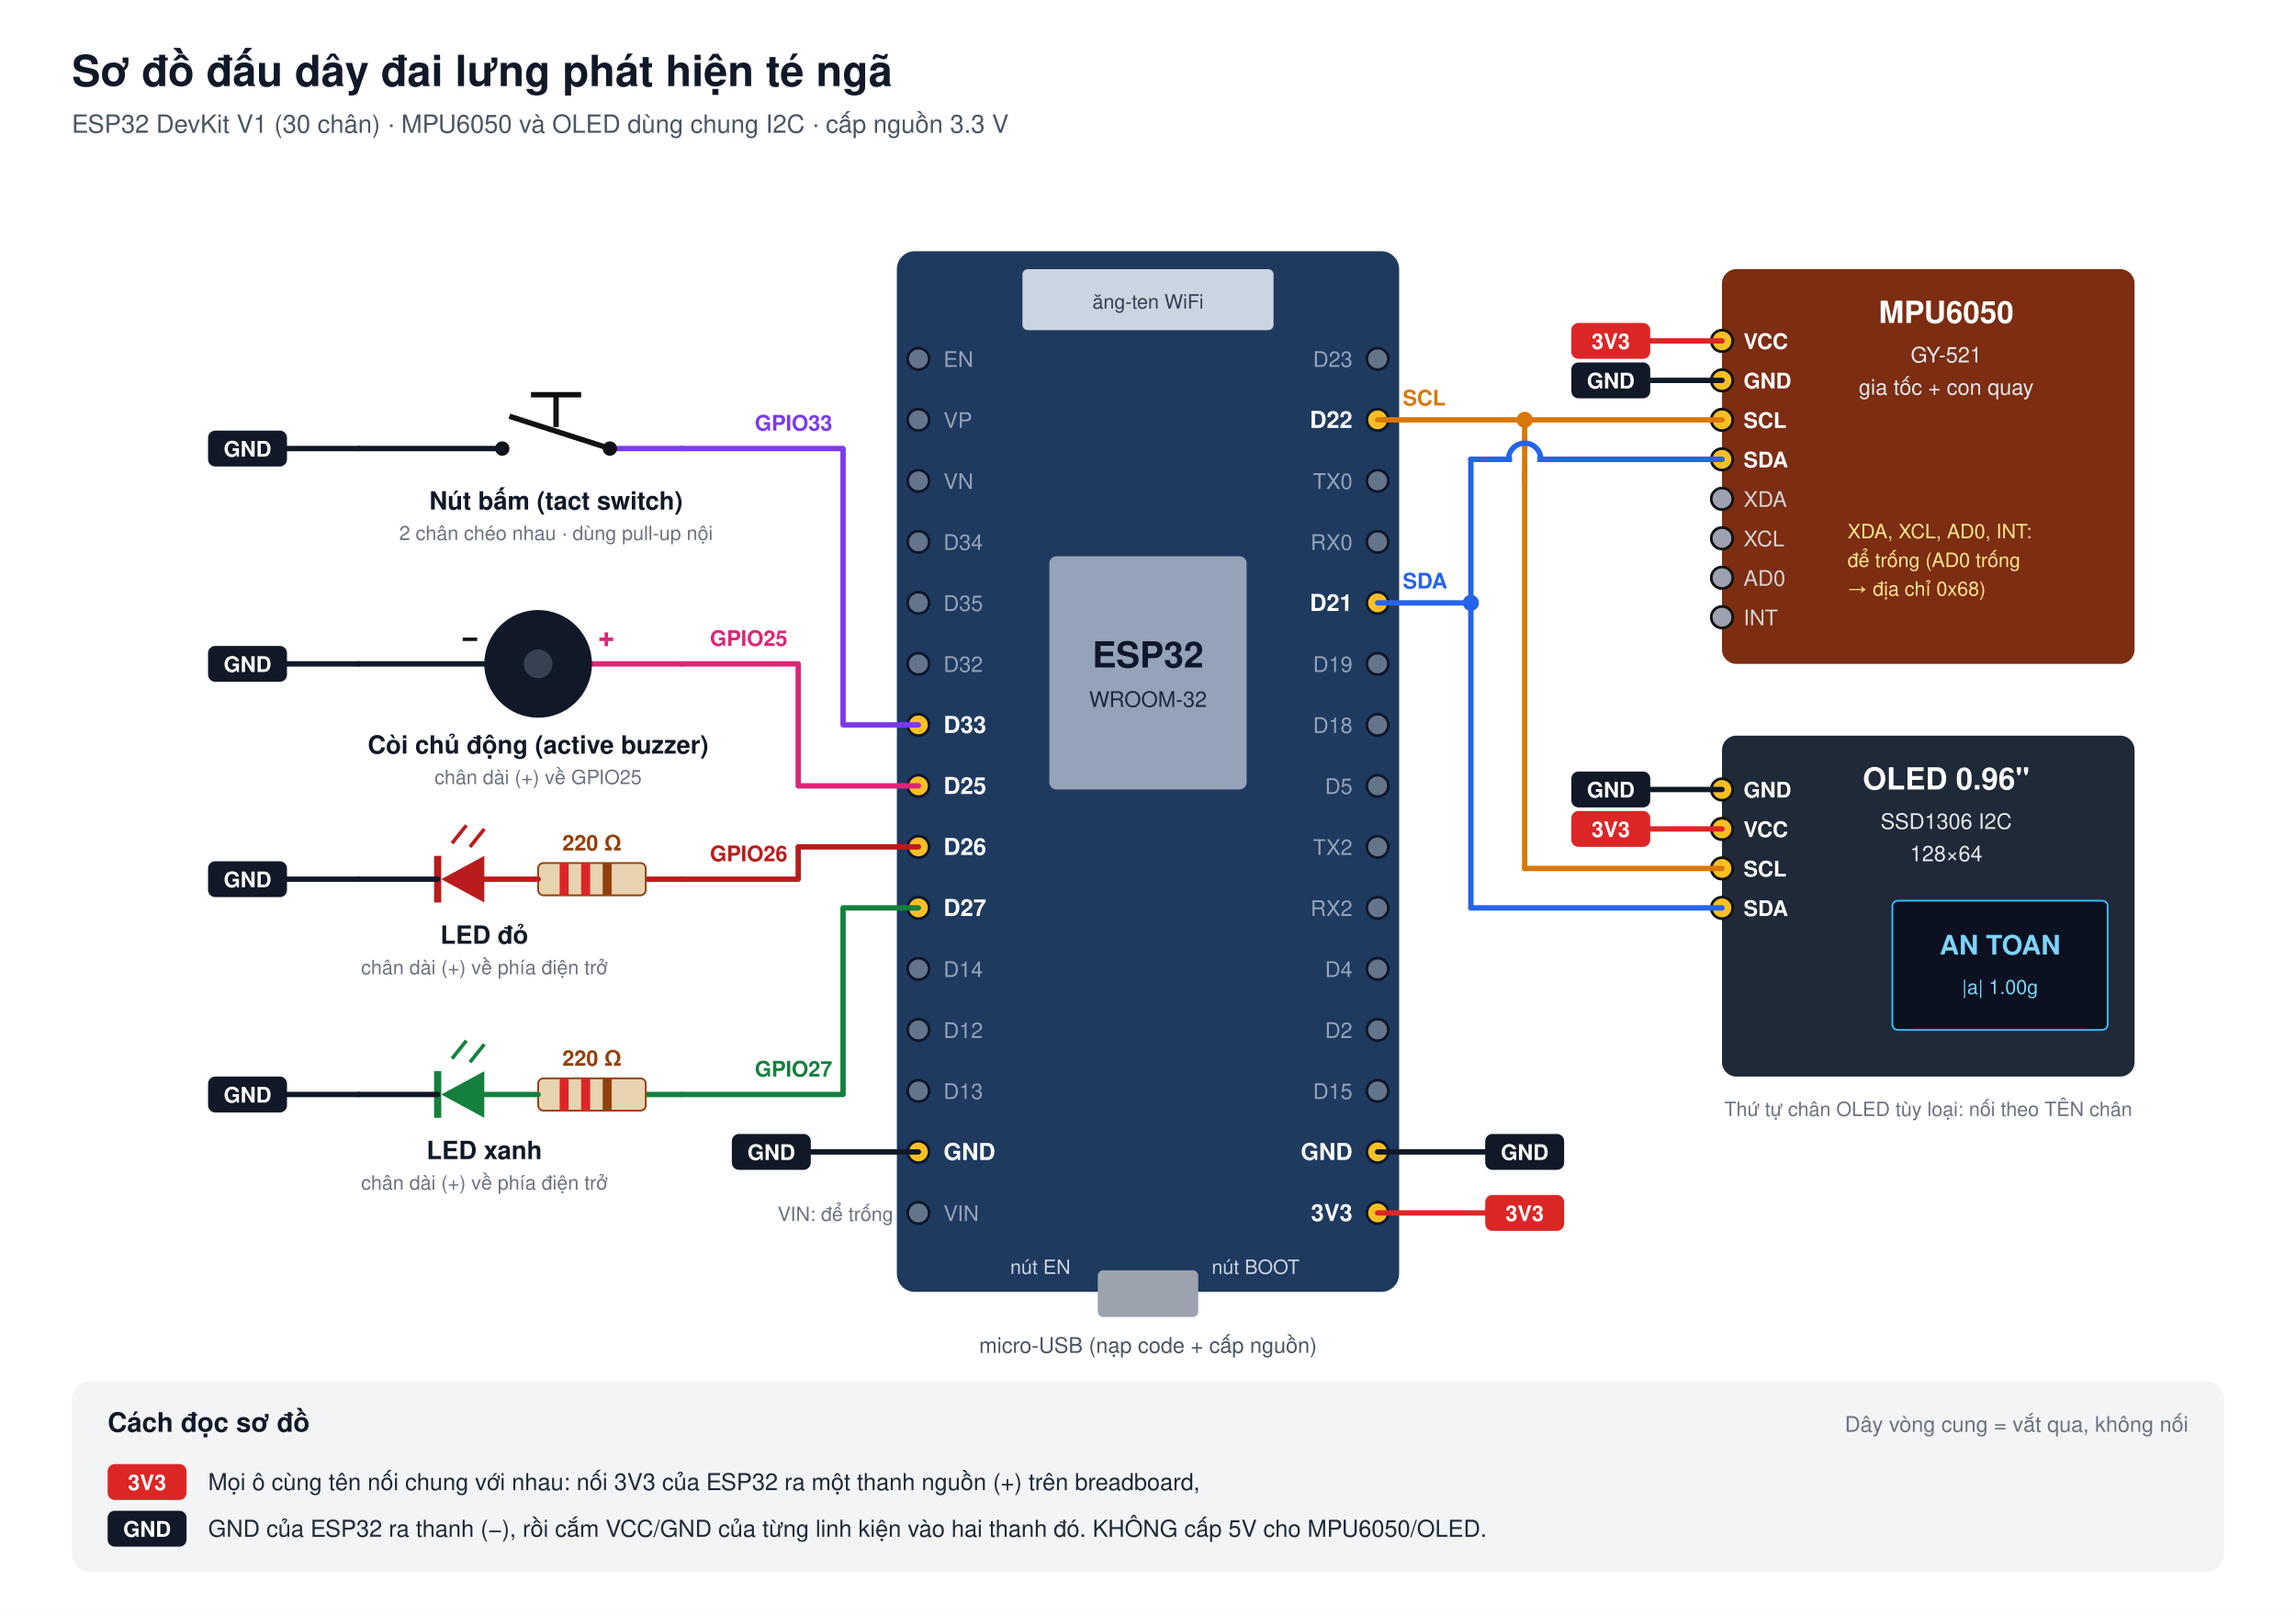
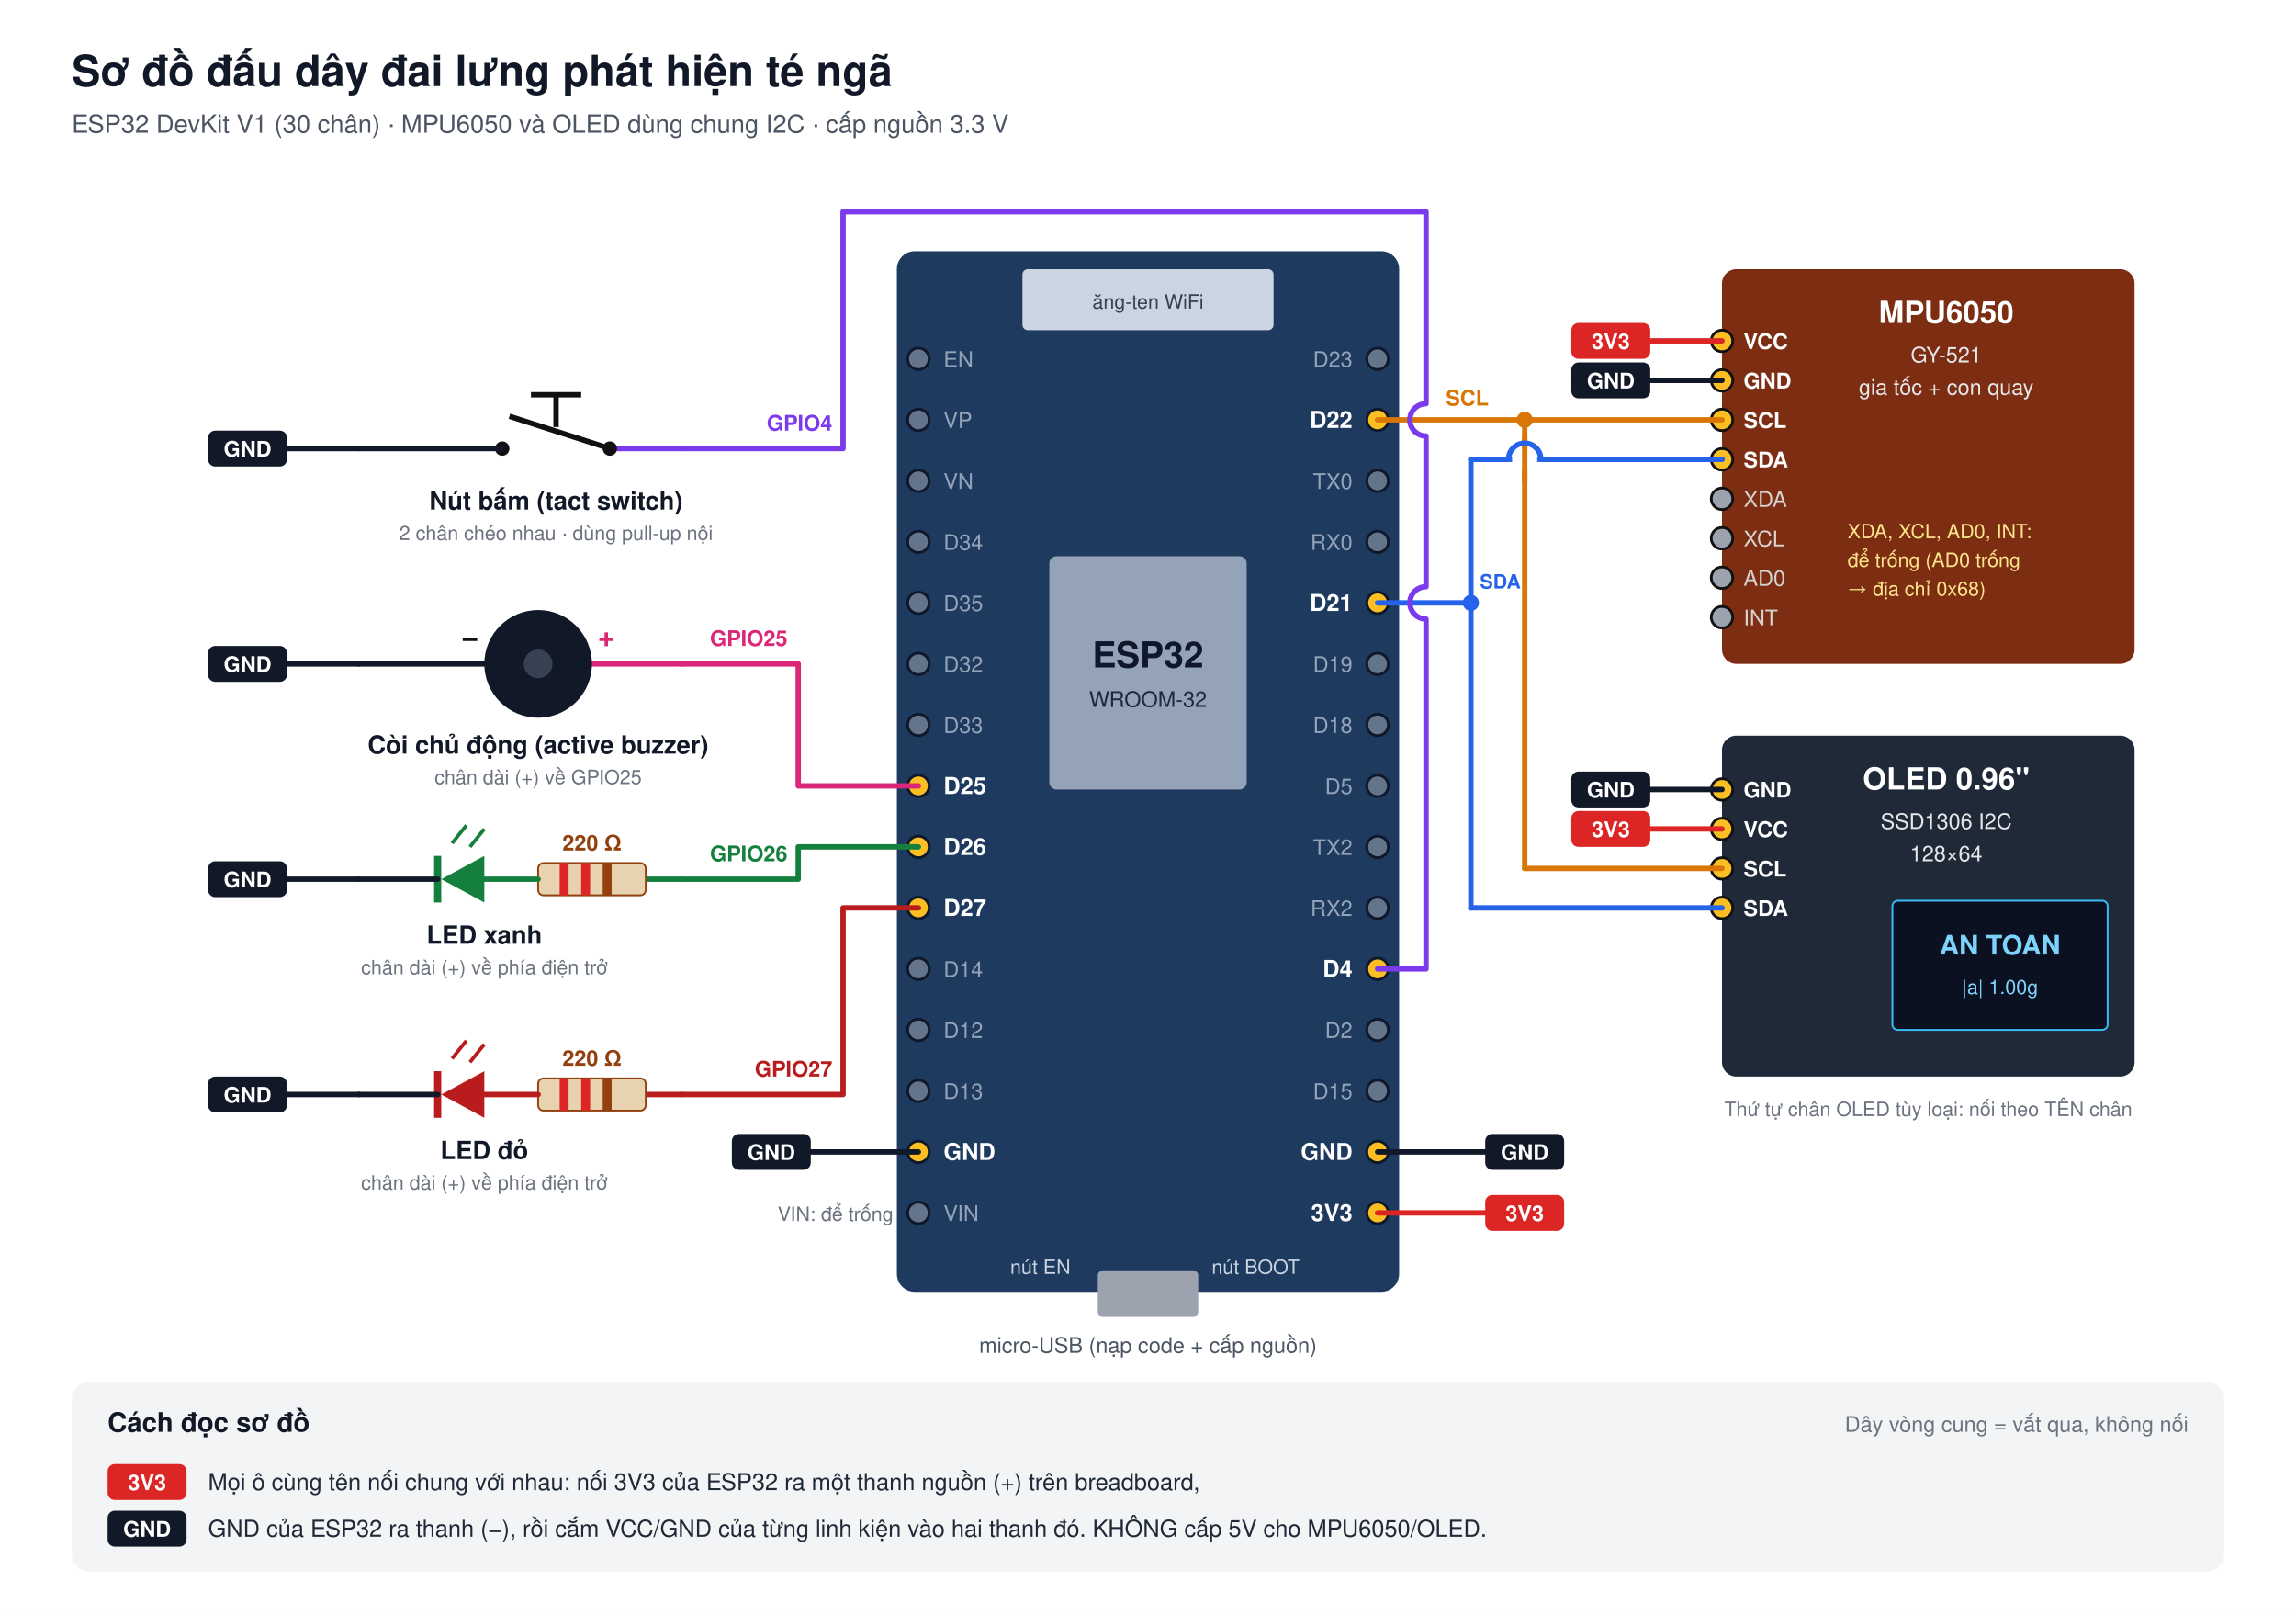
<svg xmlns="http://www.w3.org/2000/svg" viewBox="0 0 1280 900" width="1280" height="900" font-family="-apple-system,Segoe UI,Helvetica,Arial,sans-serif">
  <rect width="1280" height="900" fill="#ffffff" />
  <text x="40" y="48" font-size="24" text-anchor="start" font-weight="bold" fill="#111827">Sơ đồ đấu dây đai lưng phát hiện té ngã</text>
  <text x="40" y="74" font-size="14" text-anchor="start" font-weight="normal" fill="#4b5563">ESP32 DevKit V1 (30 chân) · MPU6050 và OLED dùng chung I2C · cấp nguồn 3.3 V</text>
  <rect x="500" y="140" width="280" height="580" rx="10" fill="#1e3a5f" />
  <rect x="570" y="150" width="140" height="34" rx="3" fill="#cbd5e1" />
  <text x="640.0" y="172" font-size="11" text-anchor="middle" font-weight="normal" fill="#334155">ăng-ten WiFi</text>
  <rect x="585" y="310" width="110" height="130" rx="4" fill="#94a3b8" />
  <text x="640.0" y="372" font-size="20" text-anchor="middle" font-weight="bold" fill="#0f172a">ESP32</text>
  <text x="640.0" y="394" font-size="12" text-anchor="middle" font-weight="normal" fill="#1e293b">WROOM-32</text>
  <rect x="612.0" y="708" width="56" height="26" rx="3" fill="#9ca3af" />
  <text x="640.0" y="754" font-size="12" text-anchor="middle" font-weight="normal" fill="#4b5563">micro-USB (nạp code + cấp nguồn)</text>
  <text x="580" y="710" font-size="11" text-anchor="middle" font-weight="normal" fill="#cbd5e1">nút EN</text>
  <text x="700" y="710" font-size="11" text-anchor="middle" font-weight="normal" fill="#cbd5e1">nút BOOT</text>
  <circle cx="512" cy="200" r="6" fill="#64748b" stroke="#0f172a" stroke-width="1.5" />
  <text x="526" y="204.5" font-size="12" text-anchor="start" font-weight="normal" fill="#94a3b8">EN</text>
  <circle cx="768" cy="200" r="6" fill="#64748b" stroke="#0f172a" stroke-width="1.5" />
  <text x="754" y="204.5" font-size="12" text-anchor="end" font-weight="normal" fill="#94a3b8">D23</text>
  <circle cx="512" cy="234" r="6" fill="#64748b" stroke="#0f172a" stroke-width="1.5" />
  <text x="526" y="238.5" font-size="12" text-anchor="start" font-weight="normal" fill="#94a3b8">VP</text>
  <circle cx="768" cy="234" r="6" fill="#fbbf24" stroke="#0f172a" stroke-width="1.5" />
  <text x="754" y="238.5" font-size="13" text-anchor="end" font-weight="bold" fill="#ffffff">D22</text>
  <circle cx="512" cy="268" r="6" fill="#64748b" stroke="#0f172a" stroke-width="1.5" />
  <text x="526" y="272.5" font-size="12" text-anchor="start" font-weight="normal" fill="#94a3b8">VN</text>
  <circle cx="768" cy="268" r="6" fill="#64748b" stroke="#0f172a" stroke-width="1.5" />
  <text x="754" y="272.5" font-size="12" text-anchor="end" font-weight="normal" fill="#94a3b8">TX0</text>
  <circle cx="512" cy="302" r="6" fill="#64748b" stroke="#0f172a" stroke-width="1.5" />
  <text x="526" y="306.5" font-size="12" text-anchor="start" font-weight="normal" fill="#94a3b8">D34</text>
  <circle cx="768" cy="302" r="6" fill="#64748b" stroke="#0f172a" stroke-width="1.5" />
  <text x="754" y="306.5" font-size="12" text-anchor="end" font-weight="normal" fill="#94a3b8">RX0</text>
  <circle cx="512" cy="336" r="6" fill="#64748b" stroke="#0f172a" stroke-width="1.5" />
  <text x="526" y="340.5" font-size="12" text-anchor="start" font-weight="normal" fill="#94a3b8">D35</text>
  <circle cx="768" cy="336" r="6" fill="#fbbf24" stroke="#0f172a" stroke-width="1.5" />
  <text x="754" y="340.5" font-size="13" text-anchor="end" font-weight="bold" fill="#ffffff">D21</text>
  <circle cx="512" cy="370" r="6" fill="#64748b" stroke="#0f172a" stroke-width="1.5" />
  <text x="526" y="374.5" font-size="12" text-anchor="start" font-weight="normal" fill="#94a3b8">D32</text>
  <circle cx="768" cy="370" r="6" fill="#64748b" stroke="#0f172a" stroke-width="1.5" />
  <text x="754" y="374.5" font-size="12" text-anchor="end" font-weight="normal" fill="#94a3b8">D19</text>
-   <circle cx="512" cy="404" r="6" fill="#fbbf24" stroke="#0f172a" stroke-width="1.5" />
-   <text x="526" y="408.5" font-size="13" text-anchor="start" font-weight="bold" fill="#ffffff">D33</text>
+   <circle cx="512" cy="404" r="6" fill="#64748b" stroke="#0f172a" stroke-width="1.5" />
+   <text x="526" y="408.5" font-size="12" text-anchor="start" font-weight="normal" fill="#94a3b8">D33</text>
  <circle cx="768" cy="404" r="6" fill="#64748b" stroke="#0f172a" stroke-width="1.5" />
  <text x="754" y="408.5" font-size="12" text-anchor="end" font-weight="normal" fill="#94a3b8">D18</text>
  <circle cx="512" cy="438" r="6" fill="#fbbf24" stroke="#0f172a" stroke-width="1.5" />
  <text x="526" y="442.5" font-size="13" text-anchor="start" font-weight="bold" fill="#ffffff">D25</text>
  <circle cx="768" cy="438" r="6" fill="#64748b" stroke="#0f172a" stroke-width="1.5" />
  <text x="754" y="442.5" font-size="12" text-anchor="end" font-weight="normal" fill="#94a3b8">D5</text>
  <circle cx="512" cy="472" r="6" fill="#fbbf24" stroke="#0f172a" stroke-width="1.5" />
  <text x="526" y="476.5" font-size="13" text-anchor="start" font-weight="bold" fill="#ffffff">D26</text>
  <circle cx="768" cy="472" r="6" fill="#64748b" stroke="#0f172a" stroke-width="1.5" />
  <text x="754" y="476.5" font-size="12" text-anchor="end" font-weight="normal" fill="#94a3b8">TX2</text>
  <circle cx="512" cy="506" r="6" fill="#fbbf24" stroke="#0f172a" stroke-width="1.5" />
  <text x="526" y="510.5" font-size="13" text-anchor="start" font-weight="bold" fill="#ffffff">D27</text>
  <circle cx="768" cy="506" r="6" fill="#64748b" stroke="#0f172a" stroke-width="1.5" />
  <text x="754" y="510.5" font-size="12" text-anchor="end" font-weight="normal" fill="#94a3b8">RX2</text>
  <circle cx="512" cy="540" r="6" fill="#64748b" stroke="#0f172a" stroke-width="1.5" />
  <text x="526" y="544.5" font-size="12" text-anchor="start" font-weight="normal" fill="#94a3b8">D14</text>
-   <circle cx="768" cy="540" r="6" fill="#64748b" stroke="#0f172a" stroke-width="1.5" />
-   <text x="754" y="544.5" font-size="12" text-anchor="end" font-weight="normal" fill="#94a3b8">D4</text>
+   <circle cx="768" cy="540" r="6" fill="#fbbf24" stroke="#0f172a" stroke-width="1.5" />
+   <text x="754" y="544.5" font-size="13" text-anchor="end" font-weight="bold" fill="#ffffff">D4</text>
  <circle cx="512" cy="574" r="6" fill="#64748b" stroke="#0f172a" stroke-width="1.5" />
  <text x="526" y="578.5" font-size="12" text-anchor="start" font-weight="normal" fill="#94a3b8">D12</text>
  <circle cx="768" cy="574" r="6" fill="#64748b" stroke="#0f172a" stroke-width="1.5" />
  <text x="754" y="578.5" font-size="12" text-anchor="end" font-weight="normal" fill="#94a3b8">D2</text>
  <circle cx="512" cy="608" r="6" fill="#64748b" stroke="#0f172a" stroke-width="1.5" />
  <text x="526" y="612.5" font-size="12" text-anchor="start" font-weight="normal" fill="#94a3b8">D13</text>
  <circle cx="768" cy="608" r="6" fill="#64748b" stroke="#0f172a" stroke-width="1.5" />
  <text x="754" y="612.5" font-size="12" text-anchor="end" font-weight="normal" fill="#94a3b8">D15</text>
  <circle cx="512" cy="642" r="6" fill="#fbbf24" stroke="#0f172a" stroke-width="1.5" />
  <text x="526" y="646.5" font-size="13" text-anchor="start" font-weight="bold" fill="#ffffff">GND</text>
  <circle cx="768" cy="642" r="6" fill="#fbbf24" stroke="#0f172a" stroke-width="1.5" />
  <text x="754" y="646.5" font-size="13" text-anchor="end" font-weight="bold" fill="#ffffff">GND</text>
  <circle cx="512" cy="676" r="6" fill="#64748b" stroke="#0f172a" stroke-width="1.5" />
  <text x="526" y="680.5" font-size="12" text-anchor="start" font-weight="normal" fill="#94a3b8">VIN</text>
  <circle cx="768" cy="676" r="6" fill="#fbbf24" stroke="#0f172a" stroke-width="1.5" />
  <text x="754" y="680.5" font-size="13" text-anchor="end" font-weight="bold" fill="#ffffff">3V3</text>
  <rect x="960" y="150" width="230" height="220" rx="8" fill="#7c2d12" />
  <text x="1085" y="180" font-size="17" text-anchor="middle" font-weight="bold" fill="#fff">MPU6050</text>
  <text x="1085" y="202" font-size="12" text-anchor="middle" font-weight="normal" fill="#e5e7eb">GY-521</text>
  <text x="1085" y="220" font-size="12" text-anchor="middle" font-weight="normal" fill="#e5e7eb">gia tốc + con quay</text>
  <circle cx="960" cy="190" r="6" fill="#fbbf24" stroke="#111" stroke-width="1.5" />
  <text x="972" y="194.5" font-size="12" text-anchor="start" font-weight="bold" fill="#fff">VCC</text>
  <circle cx="960" cy="212" r="6" fill="#fbbf24" stroke="#111" stroke-width="1.5" />
  <text x="972" y="216.5" font-size="12" text-anchor="start" font-weight="bold" fill="#fff">GND</text>
  <circle cx="960" cy="234" r="6" fill="#fbbf24" stroke="#111" stroke-width="1.5" />
  <text x="972" y="238.5" font-size="12" text-anchor="start" font-weight="bold" fill="#fff">SCL</text>
  <circle cx="960" cy="256" r="6" fill="#fbbf24" stroke="#111" stroke-width="1.5" />
  <text x="972" y="260.5" font-size="12" text-anchor="start" font-weight="bold" fill="#fff">SDA</text>
  <circle cx="960" cy="278" r="6" fill="#9ca3af" stroke="#111" stroke-width="1.5" />
  <text x="972" y="282.5" font-size="12" text-anchor="start" font-weight="normal" fill="#d6d3d1">XDA</text>
  <circle cx="960" cy="300" r="6" fill="#9ca3af" stroke="#111" stroke-width="1.5" />
  <text x="972" y="304.5" font-size="12" text-anchor="start" font-weight="normal" fill="#d6d3d1">XCL</text>
  <circle cx="960" cy="322" r="6" fill="#9ca3af" stroke="#111" stroke-width="1.5" />
  <text x="972" y="326.5" font-size="12" text-anchor="start" font-weight="normal" fill="#d6d3d1">AD0</text>
  <circle cx="960" cy="344" r="6" fill="#9ca3af" stroke="#111" stroke-width="1.5" />
  <text x="972" y="348.5" font-size="12" text-anchor="start" font-weight="normal" fill="#d6d3d1">INT</text>
  <text x="1030" y="300" font-size="11" text-anchor="start" font-weight="normal" fill="#fde68a">XDA, XCL, AD0, INT:</text>
  <text x="1030" y="316" font-size="11" text-anchor="start" font-weight="normal" fill="#fde68a">để trống (AD0 trống</text>
  <text x="1030" y="332" font-size="11" text-anchor="start" font-weight="normal" fill="#fde68a">→ địa chỉ 0x68)</text>
  <rect x="960" y="410" width="230" height="190" rx="8" fill="#1f2937" />
  <text x="1085" y="440" font-size="17" text-anchor="middle" font-weight="bold" fill="#fff">OLED 0.96"</text>
  <text x="1085" y="462" font-size="12" text-anchor="middle" font-weight="normal" fill="#e5e7eb">SSD1306 I2C</text>
  <text x="1085" y="480" font-size="12" text-anchor="middle" font-weight="normal" fill="#e5e7eb">128×64</text>
  <rect x="1055" y="502" width="120" height="72" rx="3" fill="#0b1120" stroke="#38bdf8" />
  <text x="1115" y="532" font-size="15" text-anchor="middle" font-weight="bold" fill="#7dd3fc">AN TOAN</text>
  <text x="1115" y="554" font-size="11" text-anchor="middle" font-weight="normal" fill="#7dd3fc">|a| 1.00g</text>
  <circle cx="960" cy="440" r="6" fill="#fbbf24" stroke="#111" stroke-width="1.5" />
  <text x="972" y="444.5" font-size="12" text-anchor="start" font-weight="bold" fill="#fff">GND</text>
  <circle cx="960" cy="462" r="6" fill="#fbbf24" stroke="#111" stroke-width="1.5" />
  <text x="972" y="466.5" font-size="12" text-anchor="start" font-weight="bold" fill="#fff">VCC</text>
  <circle cx="960" cy="484" r="6" fill="#fbbf24" stroke="#111" stroke-width="1.5" />
  <text x="972" y="488.5" font-size="12" text-anchor="start" font-weight="bold" fill="#fff">SCL</text>
  <circle cx="960" cy="506" r="6" fill="#fbbf24" stroke="#111" stroke-width="1.5" />
  <text x="972" y="510.5" font-size="12" text-anchor="start" font-weight="bold" fill="#fff">SDA</text>
  <text x="1075" y="622" font-size="11" text-anchor="middle" font-weight="normal" fill="#6b7280">Thứ tự chân OLED tùy loại: nối theo TÊN chân</text>
  <path d="M768,336 H820" fill="none" stroke="#2563eb" stroke-width="3" stroke-linejoin="round" stroke-linecap="round" />
  <path d="M820,256 V506" fill="none" stroke="#2563eb" stroke-width="3" stroke-linejoin="round" stroke-linecap="round" />
  <path d="M820,256 H960" fill="none" stroke="#2563eb" stroke-width="3" stroke-linejoin="round" stroke-linecap="round" />
  <path d="M820,506 H960" fill="none" stroke="#2563eb" stroke-width="3" stroke-linejoin="round" stroke-linecap="round" />
  <circle cx="820" cy="336" r="4.5" fill="#2563eb" />
  <path d="M768,234 H850" fill="none" stroke="#d97706" stroke-width="3" stroke-linejoin="round" stroke-linecap="round" />
  <path d="M850,234 V484" fill="none" stroke="#d97706" stroke-width="3" stroke-linejoin="round" stroke-linecap="round" />
  <path d="M850,234 H960" fill="none" stroke="#d97706" stroke-width="3" stroke-linejoin="round" stroke-linecap="round" />
  <path d="M850,484 H960" fill="none" stroke="#d97706" stroke-width="3" stroke-linejoin="round" stroke-linecap="round" />
  <circle cx="850" cy="234" r="4.5" fill="#d97706" />
  <rect x="843" y="250" width="14" height="12" fill="#fff" />
  <path d="M850,244 V268" fill="none" stroke="#d97706" stroke-width="3" stroke-linejoin="round" stroke-linecap="round" />
  <path d="M841,256 a9,9 0 0 1 18,0" fill="none" stroke="#2563eb" stroke-width="3" />
  <path d="M820,256 H841" fill="none" stroke="#2563eb" stroke-width="3" stroke-linejoin="round" stroke-linecap="round" />
  <path d="M859,256 H960" fill="none" stroke="#2563eb" stroke-width="3" stroke-linejoin="round" stroke-linecap="round" />
-   <text x="782" y="328" font-size="12" text-anchor="start" font-weight="bold" fill="#2563eb">SDA</text>
-   <text x="782" y="226" font-size="12" text-anchor="start" font-weight="bold" fill="#d97706">SCL</text>
+   <text x="825" y="328" font-size="11" text-anchor="start" font-weight="bold" fill="#2563eb">SDA</text>
+   <text x="806" y="226" font-size="12" text-anchor="start" font-weight="bold" fill="#d97706">SCL</text>
  <path d="M960,190 H920" fill="none" stroke="#dc2626" stroke-width="3" stroke-linejoin="round" stroke-linecap="round" />
  <rect x="876" y="180" width="44" height="20" rx="4" fill="#dc2626" />
  <text x="898.0" y="194.5" font-size="12" text-anchor="middle" font-weight="bold" fill="#fff">3V3</text>
  <path d="M960,462 H920" fill="none" stroke="#dc2626" stroke-width="3" stroke-linejoin="round" stroke-linecap="round" />
  <rect x="876" y="452" width="44" height="20" rx="4" fill="#dc2626" />
  <text x="898.0" y="466.5" font-size="12" text-anchor="middle" font-weight="bold" fill="#fff">3V3</text>
  <path d="M960,212 H920" fill="none" stroke="#111827" stroke-width="3" stroke-linejoin="round" stroke-linecap="round" />
  <rect x="876" y="202" width="44" height="20" rx="4" fill="#111827" />
  <text x="898.0" y="216.5" font-size="12" text-anchor="middle" font-weight="bold" fill="#fff">GND</text>
  <path d="M960,440 H920" fill="none" stroke="#111827" stroke-width="3" stroke-linejoin="round" stroke-linecap="round" />
  <rect x="876" y="430" width="44" height="20" rx="4" fill="#111827" />
  <text x="898.0" y="444.5" font-size="12" text-anchor="middle" font-weight="bold" fill="#fff">GND</text>
  <path d="M768,676 H828" fill="none" stroke="#dc2626" stroke-width="3" stroke-linejoin="round" stroke-linecap="round" />
  <rect x="828" y="666" width="44" height="20" rx="4" fill="#dc2626" />
  <text x="850.0" y="680.5" font-size="12" text-anchor="middle" font-weight="bold" fill="#fff">3V3</text>
  <path d="M768,642 H828" fill="none" stroke="#111827" stroke-width="3" stroke-linejoin="round" stroke-linecap="round" />
  <rect x="828" y="632" width="44" height="20" rx="4" fill="#111827" />
  <text x="850.0" y="646.5" font-size="12" text-anchor="middle" font-weight="bold" fill="#fff">GND</text>
  <path d="M512,642 H452" fill="none" stroke="#111827" stroke-width="3" stroke-linejoin="round" stroke-linecap="round" />
  <rect x="408" y="632" width="44" height="20" rx="4" fill="#111827" />
  <text x="430.0" y="646.5" font-size="12" text-anchor="middle" font-weight="bold" fill="#fff">GND</text>
  <text x="498" y="680.5" font-size="11" text-anchor="end" font-weight="normal" fill="#6b7280">VIN: để trống</text>
-   <path d="M512,404 H470 V250 H380" fill="none" stroke="#7c3aed" stroke-width="3" stroke-linejoin="round" stroke-linecap="round" />
-   <text x="464" y="240" font-size="12" text-anchor="end" font-weight="bold" fill="#7c3aed">GPIO33</text>
+   <path d="M768,540 H795 V345 a9,9 0 0 1 0,-18 V243 a9,9 0 0 1 0,-18 V118 H470 V250 H380" fill="none" stroke="#7c3aed" stroke-width="3" stroke-linejoin="round" stroke-linecap="round" />
+   <text x="464" y="240" font-size="12" text-anchor="end" font-weight="bold" fill="#7c3aed">GPIO4</text>
  <path d="M512,438 H445 V370 H380" fill="none" stroke="#db2777" stroke-width="3" stroke-linejoin="round" stroke-linecap="round" />
  <text x="439" y="360" font-size="12" text-anchor="end" font-weight="bold" fill="#db2777">GPIO25</text>
-   <path d="M512,472 H445 V490 H380" fill="none" stroke="#b91c1c" stroke-width="3" stroke-linejoin="round" stroke-linecap="round" />
-   <text x="439" y="480" font-size="12" text-anchor="end" font-weight="bold" fill="#b91c1c">GPIO26</text>
-   <path d="M512,506 H470 V610 H380" fill="none" stroke="#15803d" stroke-width="3" stroke-linejoin="round" stroke-linecap="round" />
-   <text x="464" y="600" font-size="12" text-anchor="end" font-weight="bold" fill="#15803d">GPIO27</text>
+   <path d="M512,472 H445 V490 H380" fill="none" stroke="#15803d" stroke-width="3" stroke-linejoin="round" stroke-linecap="round" />
+   <text x="439" y="480" font-size="12" text-anchor="end" font-weight="bold" fill="#15803d">GPIO26</text>
+   <path d="M512,506 H470 V610 H380" fill="none" stroke="#b91c1c" stroke-width="3" stroke-linejoin="round" stroke-linecap="round" />
+   <text x="464" y="600" font-size="12" text-anchor="end" font-weight="bold" fill="#b91c1c">GPIO27</text>
  <path d="M380,250 H340" fill="none" stroke="#7c3aed" stroke-width="3" stroke-linejoin="round" stroke-linecap="round" />
  <circle cx="340" cy="250" r="4" fill="#111" />
  <circle cx="280" cy="250" r="4" fill="#111" />
  <line x1="340" y1="250" x2="284" y2="232" stroke="#111" stroke-width="3" />
  <line x1="310" y1="220" x2="310" y2="238" stroke="#111" stroke-width="3" />
  <line x1="296" y1="220" x2="324" y2="220" stroke="#111" stroke-width="3" />
  <path d="M280,250 H200" fill="none" stroke="#111827" stroke-width="3" stroke-linejoin="round" stroke-linecap="round" />
  <path d="M200,250 H160" fill="none" stroke="#111827" stroke-width="3" stroke-linejoin="round" stroke-linecap="round" />
  <rect x="116" y="240" width="44" height="20" rx="4" fill="#111827" />
  <text x="138.0" y="254.5" font-size="12" text-anchor="middle" font-weight="bold" fill="#fff">GND</text>
  <text x="310" y="284" font-size="14" text-anchor="middle" font-weight="bold" fill="#111827">Nút bấm (tact switch)</text>
  <text x="310" y="301" font-size="11" text-anchor="middle" font-weight="normal" fill="#6b7280">2 chân chéo nhau · dùng pull-up nội</text>
  <path d="M380,370 H330" fill="none" stroke="#db2777" stroke-width="3" stroke-linejoin="round" stroke-linecap="round" />
  <circle cx="300" cy="370" r="30" fill="#111827" />
  <circle cx="300" cy="370" r="8" fill="#374151" />
  <text x="338" y="360" font-size="16" text-anchor="middle" font-weight="bold" fill="#db2777">+</text>
  <text x="262" y="360" font-size="16" text-anchor="middle" font-weight="bold" fill="#111">−</text>
  <path d="M270,370 H200" fill="none" stroke="#111827" stroke-width="3" stroke-linejoin="round" stroke-linecap="round" />
  <path d="M200,370 H160" fill="none" stroke="#111827" stroke-width="3" stroke-linejoin="round" stroke-linecap="round" />
  <rect x="116" y="360" width="44" height="20" rx="4" fill="#111827" />
  <text x="138.0" y="374.5" font-size="12" text-anchor="middle" font-weight="bold" fill="#fff">GND</text>
  <text x="300" y="420" font-size="14" text-anchor="middle" font-weight="bold" fill="#111827">Còi chủ động (active buzzer)</text>
  <text x="300" y="437" font-size="11" text-anchor="middle" font-weight="normal" fill="#6b7280">chân dài (+) về GPIO25</text>
-   <path d="M380,490 H360" fill="none" stroke="#b91c1c" stroke-width="3" stroke-linejoin="round" stroke-linecap="round" />
+   <path d="M380,490 H360" fill="none" stroke="#15803d" stroke-width="3" stroke-linejoin="round" stroke-linecap="round" />
  <rect x="300" y="481" width="60" height="18" rx="3" fill="#e7d3b0" stroke="#92400e" />
  <rect x="312" y="481" width="5" height="18" fill="#dc2626" />
  <rect x="324" y="481" width="5" height="18" fill="#dc2626" />
  <rect x="336" y="481" width="5" height="18" fill="#92400e" />
  <text x="330" y="474" font-size="12" text-anchor="middle" font-weight="bold" fill="#92400e">220 Ω</text>
-   <path d="M300,490 H270" fill="none" stroke="#b91c1c" stroke-width="3" stroke-linejoin="round" stroke-linecap="round" />
-   <polygon points="270,477 270,503 246,490" fill="#b91c1c" />
-   <line x1="244" y1="477" x2="244" y2="503" stroke="#b91c1c" stroke-width="4" />
-   <path d="M262,472 l8,-10 M252,470 l8,-10" stroke="#b91c1c" stroke-width="2" />
+   <path d="M300,490 H270" fill="none" stroke="#15803d" stroke-width="3" stroke-linejoin="round" stroke-linecap="round" />
+   <polygon points="270,477 270,503 246,490" fill="#15803d" />
+   <line x1="244" y1="477" x2="244" y2="503" stroke="#15803d" stroke-width="4" />
+   <path d="M262,472 l8,-10 M252,470 l8,-10" stroke="#15803d" stroke-width="2" />
  <path d="M244,490 H200" fill="none" stroke="#111827" stroke-width="3" stroke-linejoin="round" stroke-linecap="round" />
  <path d="M200,490 H160" fill="none" stroke="#111827" stroke-width="3" stroke-linejoin="round" stroke-linecap="round" />
  <rect x="116" y="480" width="44" height="20" rx="4" fill="#111827" />
  <text x="138.0" y="494.5" font-size="12" text-anchor="middle" font-weight="bold" fill="#fff">GND</text>
-   <text x="270" y="526" font-size="14" text-anchor="middle" font-weight="bold" fill="#111827">LED đỏ</text>
+   <text x="270" y="526" font-size="14" text-anchor="middle" font-weight="bold" fill="#111827">LED xanh</text>
  <text x="270" y="543" font-size="11" text-anchor="middle" font-weight="normal" fill="#6b7280">chân dài (+) về phía điện trở</text>
-   <path d="M380,610 H360" fill="none" stroke="#15803d" stroke-width="3" stroke-linejoin="round" stroke-linecap="round" />
+   <path d="M380,610 H360" fill="none" stroke="#b91c1c" stroke-width="3" stroke-linejoin="round" stroke-linecap="round" />
  <rect x="300" y="601" width="60" height="18" rx="3" fill="#e7d3b0" stroke="#92400e" />
  <rect x="312" y="601" width="5" height="18" fill="#dc2626" />
  <rect x="324" y="601" width="5" height="18" fill="#dc2626" />
  <rect x="336" y="601" width="5" height="18" fill="#92400e" />
  <text x="330" y="594" font-size="12" text-anchor="middle" font-weight="bold" fill="#92400e">220 Ω</text>
-   <path d="M300,610 H270" fill="none" stroke="#15803d" stroke-width="3" stroke-linejoin="round" stroke-linecap="round" />
-   <polygon points="270,597 270,623 246,610" fill="#15803d" />
-   <line x1="244" y1="597" x2="244" y2="623" stroke="#15803d" stroke-width="4" />
-   <path d="M262,592 l8,-10 M252,590 l8,-10" stroke="#15803d" stroke-width="2" />
+   <path d="M300,610 H270" fill="none" stroke="#b91c1c" stroke-width="3" stroke-linejoin="round" stroke-linecap="round" />
+   <polygon points="270,597 270,623 246,610" fill="#b91c1c" />
+   <line x1="244" y1="597" x2="244" y2="623" stroke="#b91c1c" stroke-width="4" />
+   <path d="M262,592 l8,-10 M252,590 l8,-10" stroke="#b91c1c" stroke-width="2" />
  <path d="M244,610 H200" fill="none" stroke="#111827" stroke-width="3" stroke-linejoin="round" stroke-linecap="round" />
  <path d="M200,610 H160" fill="none" stroke="#111827" stroke-width="3" stroke-linejoin="round" stroke-linecap="round" />
  <rect x="116" y="600" width="44" height="20" rx="4" fill="#111827" />
  <text x="138.0" y="614.5" font-size="12" text-anchor="middle" font-weight="bold" fill="#fff">GND</text>
-   <text x="270" y="646" font-size="14" text-anchor="middle" font-weight="bold" fill="#111827">LED xanh</text>
+   <text x="270" y="646" font-size="14" text-anchor="middle" font-weight="bold" fill="#111827">LED đỏ</text>
  <text x="270" y="663" font-size="11" text-anchor="middle" font-weight="normal" fill="#6b7280">chân dài (+) về phía điện trở</text>
  <rect x="40" y="770" width="1200" height="106" rx="10" fill="#f3f4f6" />
  <text x="60" y="798" font-size="15" text-anchor="start" font-weight="bold" fill="#111827">Cách đọc sơ đồ</text>
  <rect x="60" y="816" width="44" height="20" rx="4" fill="#dc2626" />
  <text x="82.0" y="830.5" font-size="12" text-anchor="middle" font-weight="bold" fill="#fff">3V3</text>
  <text x="116" y="830.5" font-size="13" text-anchor="start" font-weight="normal" fill="#1f2937">Mọi ô cùng tên nối chung với nhau: nối 3V3 của ESP32 ra một thanh nguồn (+) trên breadboard,</text>
  <rect x="60" y="842" width="44" height="20" rx="4" fill="#111827" />
  <text x="82.0" y="856.5" font-size="12" text-anchor="middle" font-weight="bold" fill="#fff">GND</text>
  <text x="116" y="856.5" font-size="13" text-anchor="start" font-weight="normal" fill="#1f2937">GND của ESP32 ra thanh (−), rồi cắm VCC/GND của từng linh kiện vào hai thanh đó. KHÔNG cấp 5V cho MPU6050/OLED.</text>
  <text x="1220" y="798" font-size="12" text-anchor="end" font-weight="normal" fill="#6b7280">Dây vòng cung = vắt qua, không nối</text>
</svg>
